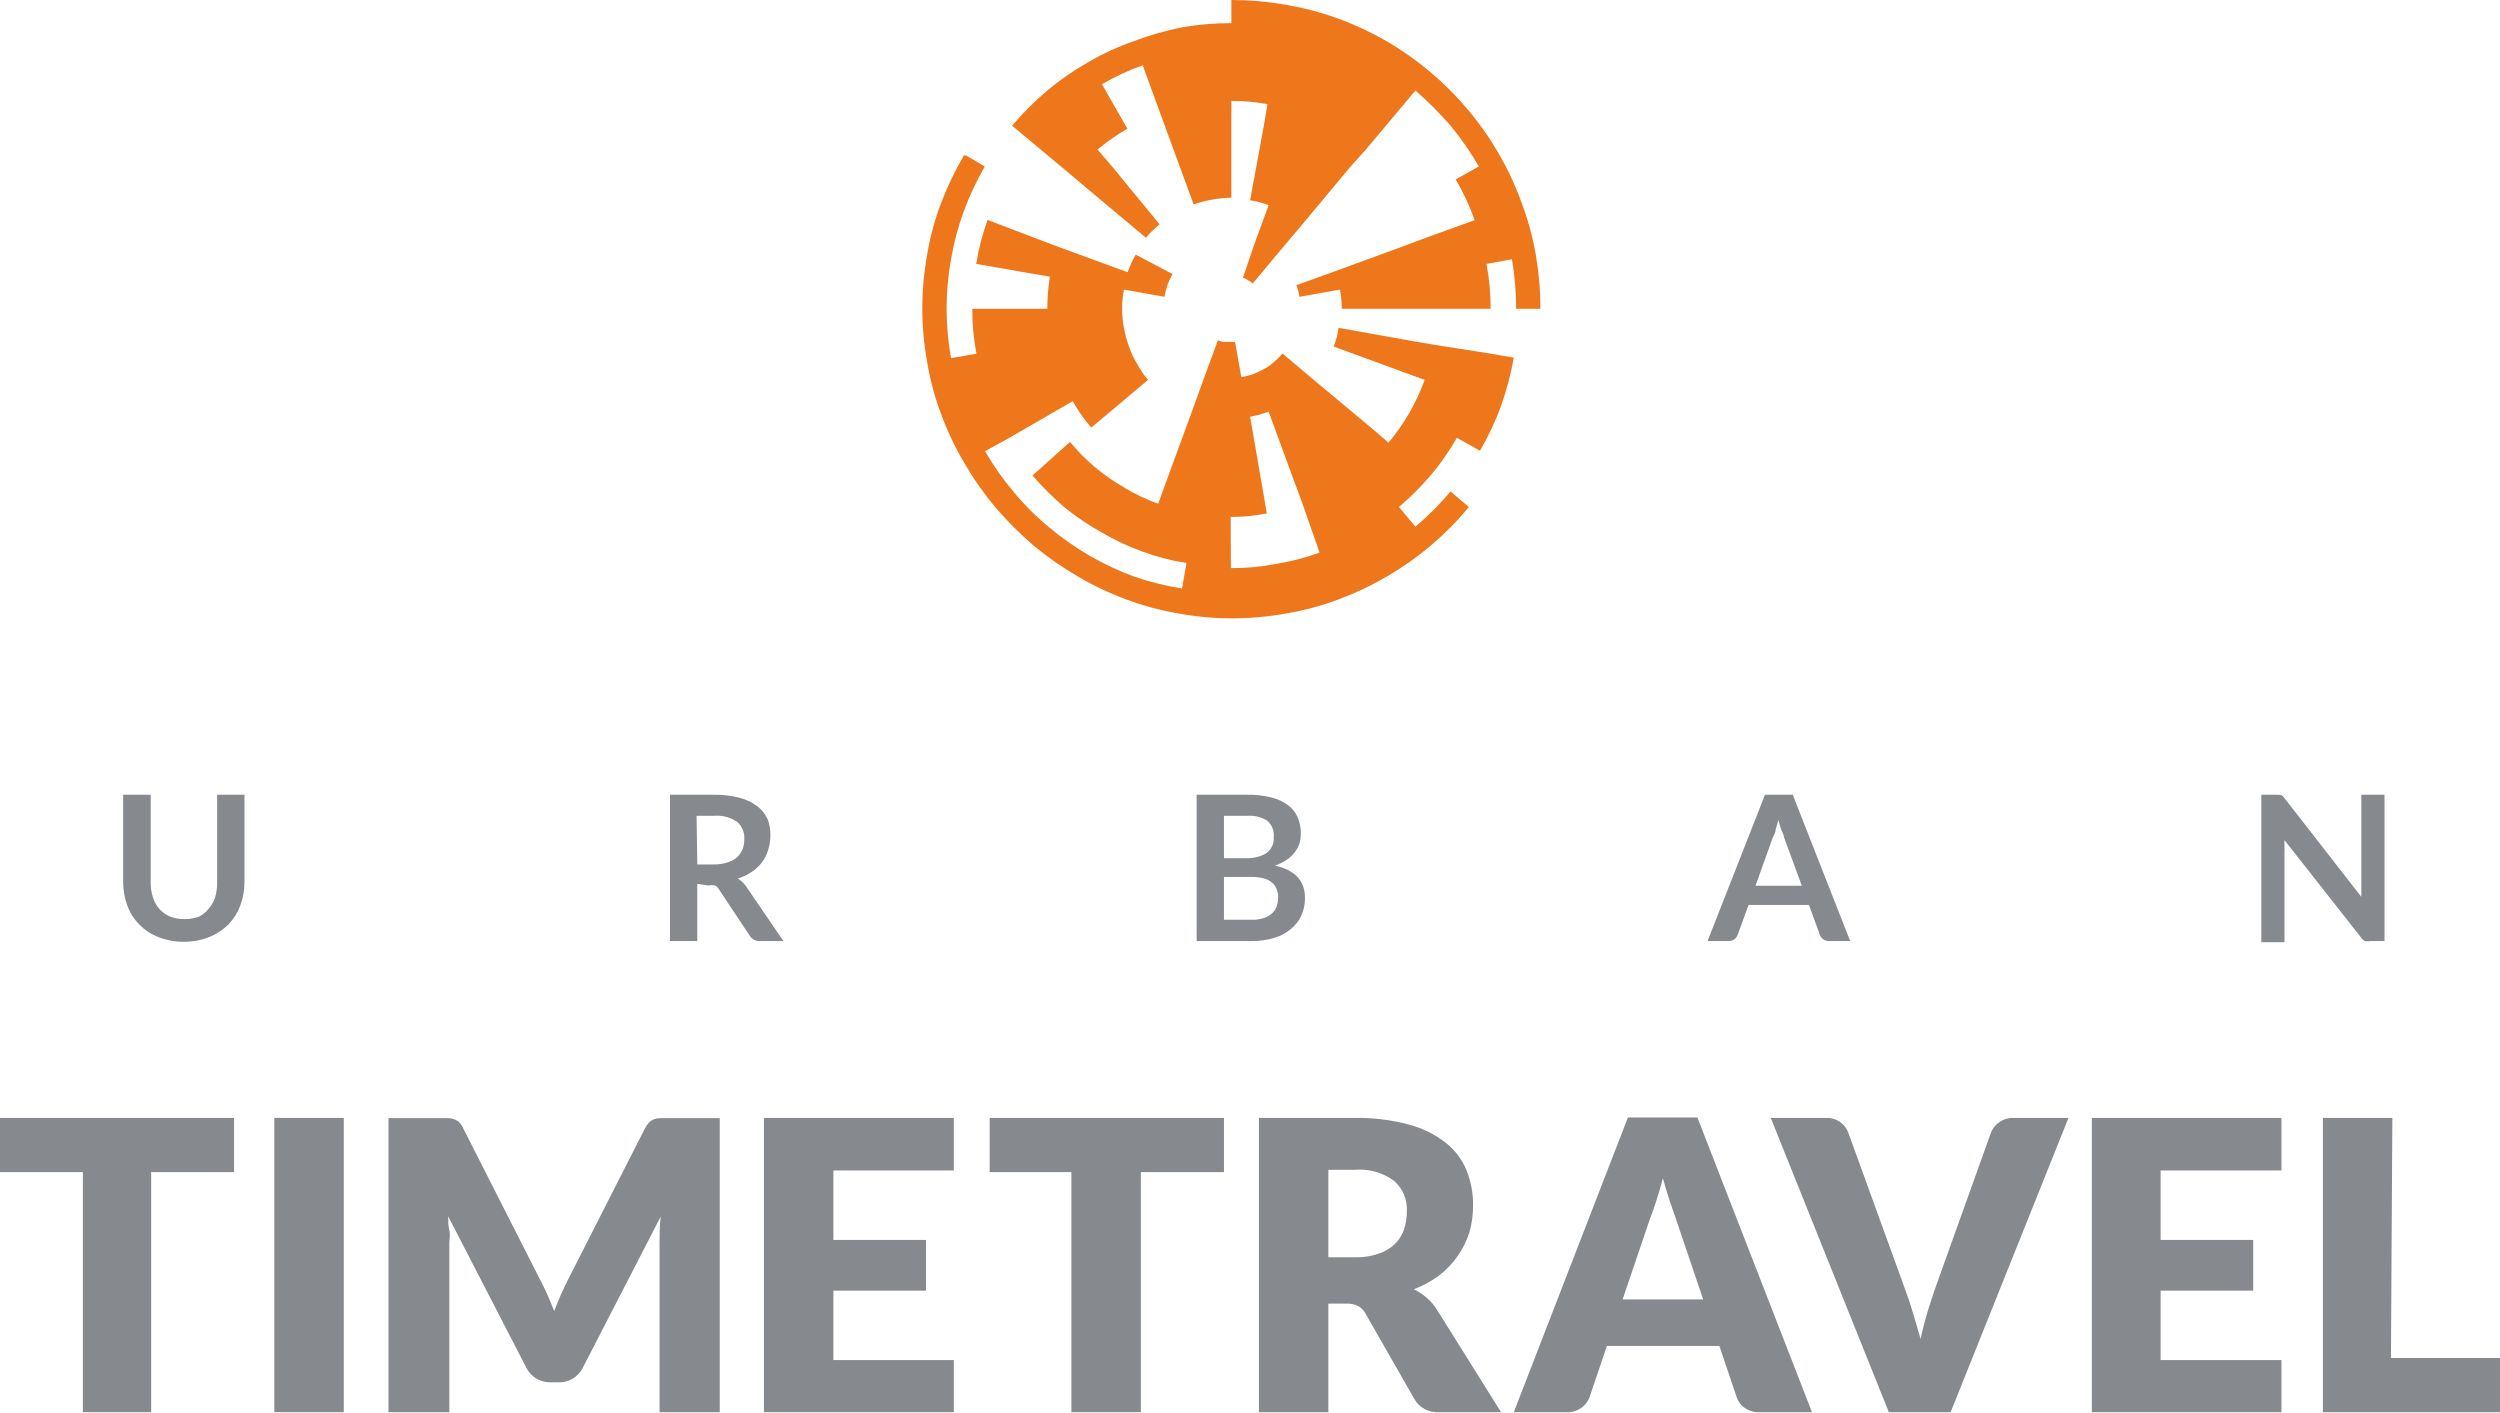
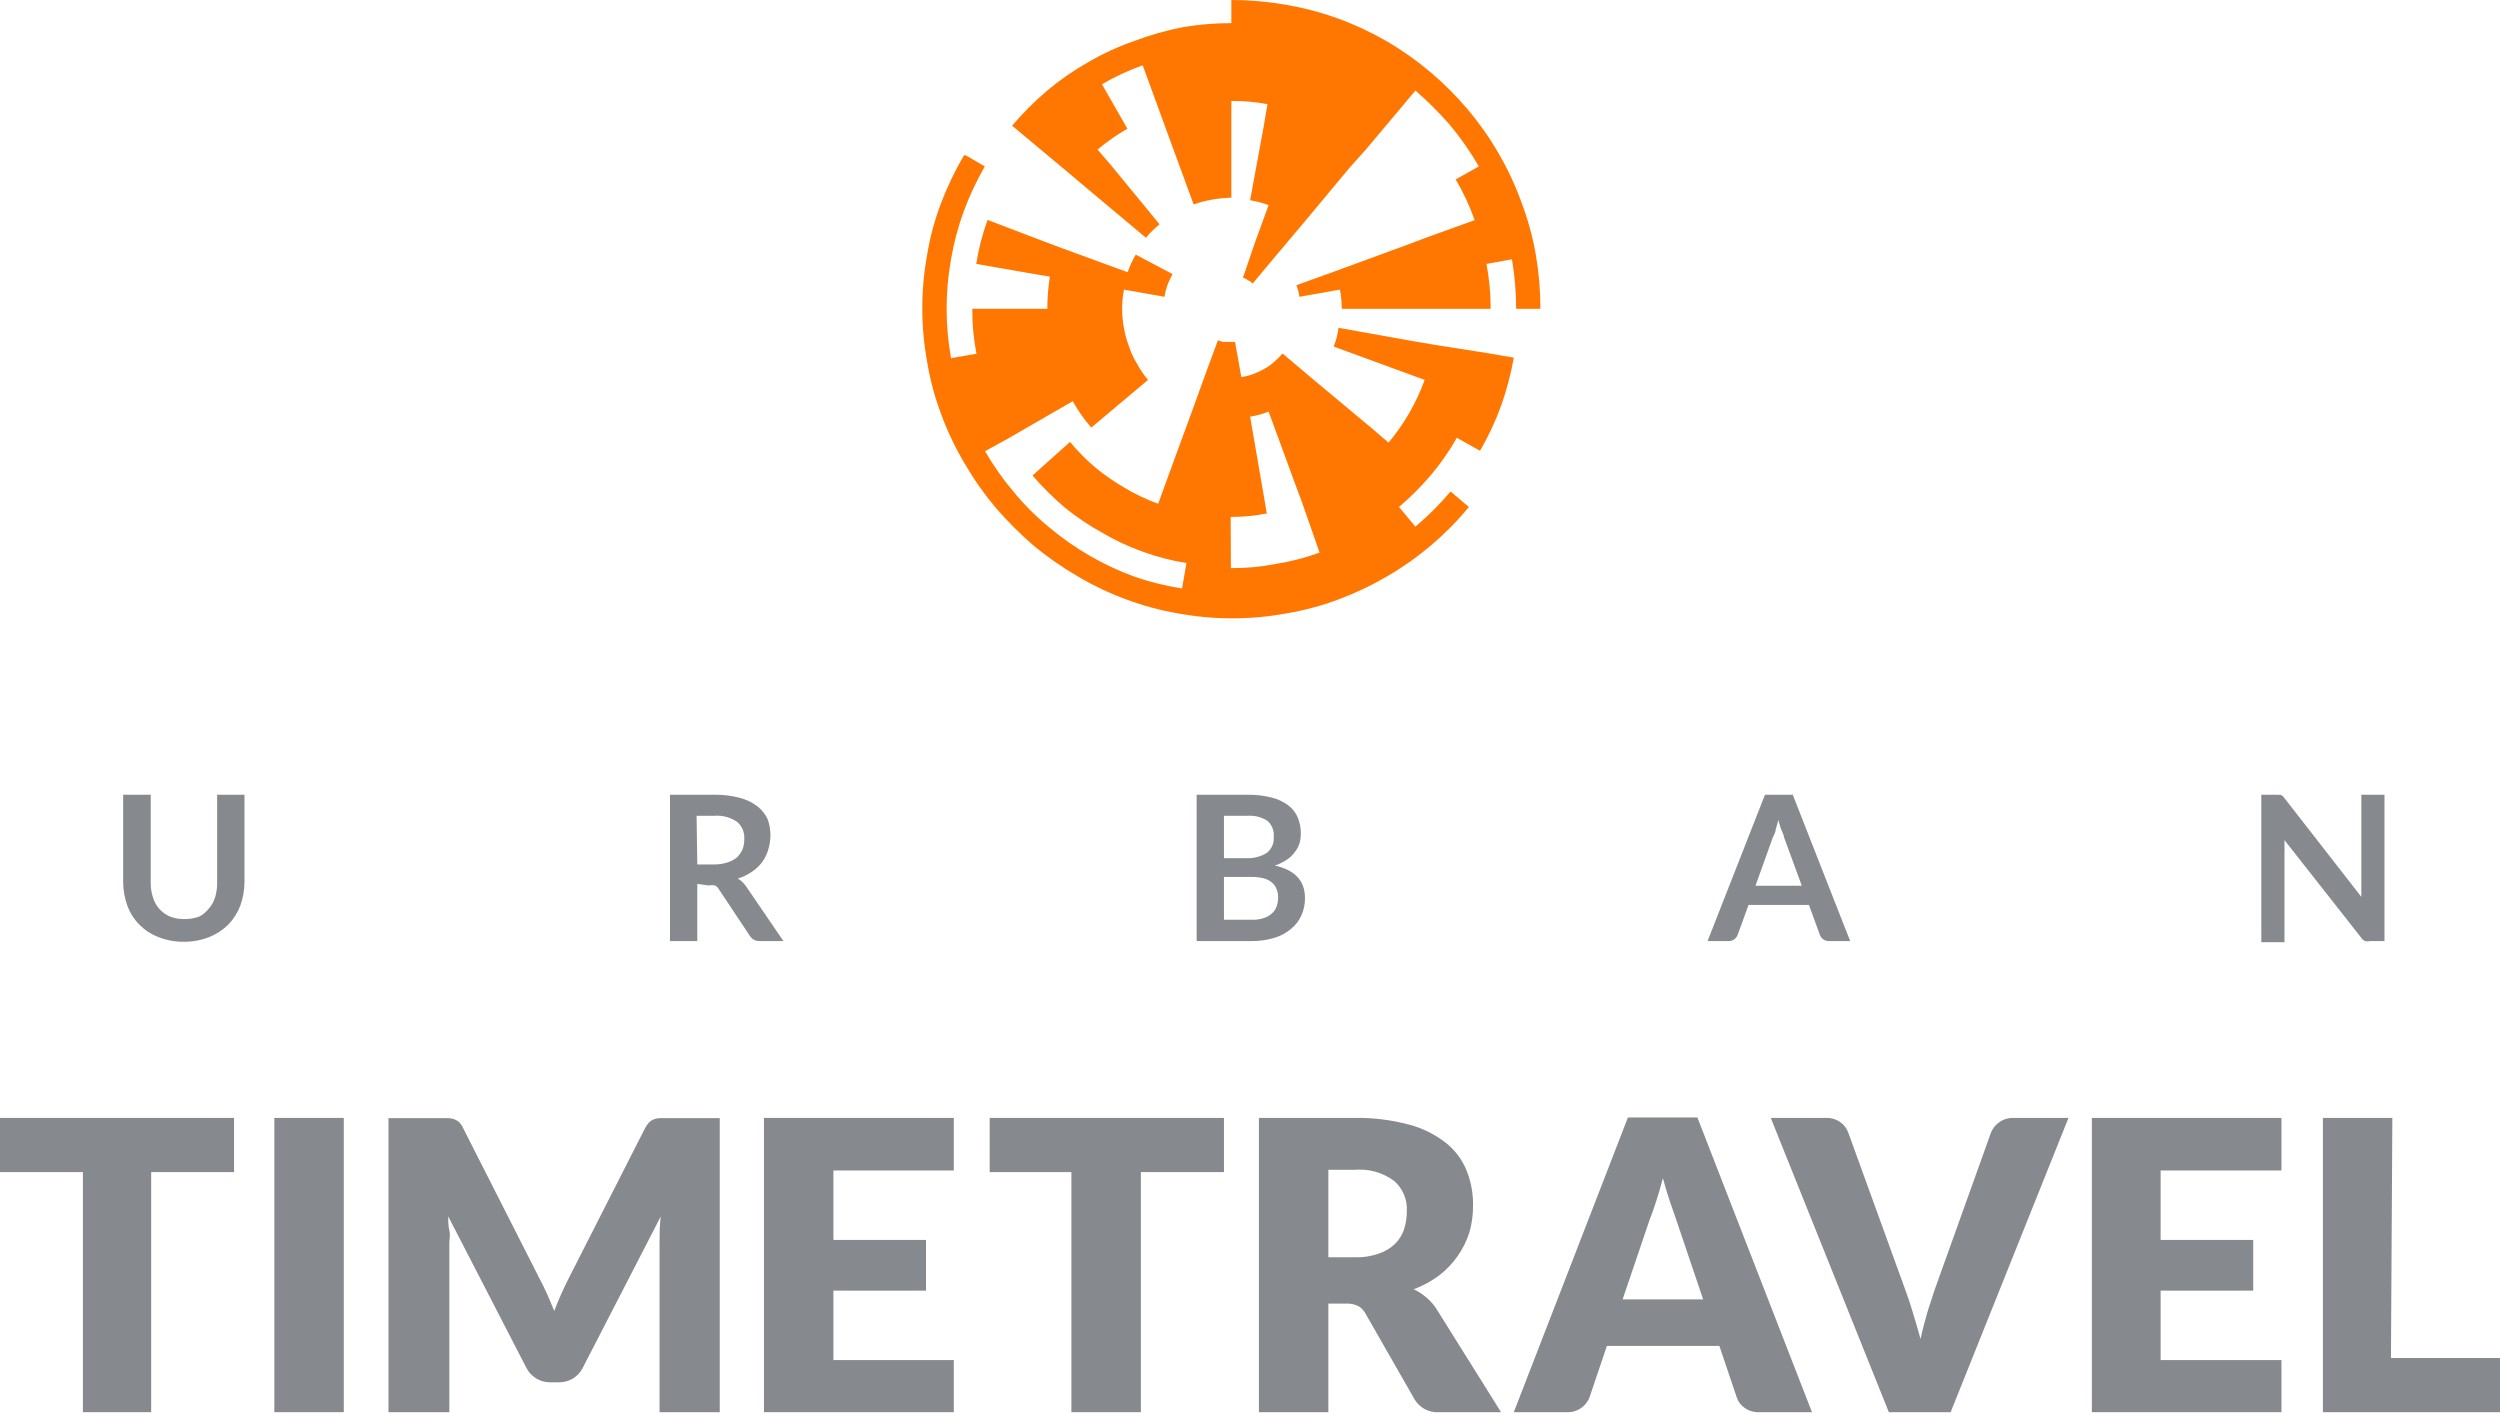
<svg xmlns="http://www.w3.org/2000/svg" viewBox="0 0 107.99 61.02">
  <defs>
-     <style>.cls-1{fill:#ee771b;}.cls-2{fill:#86898d;}</style>
+     <style>.cls-1{fill:#ff7700;}.cls-2{fill:#86898d;}</style>
  </defs>
  <g id="Ebene_2" data-name="Ebene 2">
    <g id="Ebene_1-2" data-name="Ebene 1">
      <path class="cls-1" d="M66.34,11a12.16,12.16,0,0,0-.62-2.26,13.1,13.1,0,0,0-2.31-4,13.37,13.37,0,0,0-1.64-1.64,13.1,13.1,0,0,0-4-2.31A13.21,13.21,0,0,0,55.51.2,13.71,13.71,0,0,0,53.19,0V1a12.5,12.5,0,0,0-2.13.18A13,13,0,0,0,49,1.77,11.13,11.13,0,0,0,47,2.69a11.48,11.48,0,0,0-1.76,1.22,12.84,12.84,0,0,0-1.52,1.52l.85.71,1.7,1.42.77.65,2.46,2.06a4,4,0,0,1,.59-.58L48.06,7.22l-.65-.76a8.77,8.77,0,0,1,1.29-.9L47.6,3.64a10.42,10.42,0,0,1,1.76-.82l.76,2.08.34.93,1.1,3a5.31,5.31,0,0,1,1.63-.29V4.36a8,8,0,0,1,1.56.14l-.17,1L54,8.65a4.28,4.28,0,0,1,.8.21l-.61,1.67L53.69,12a.51.51,0,0,1,.22.11.52.52,0,0,1,.2.14l1-1.2,1.14-1.35,2.06-2.47L59,6.46l1.42-1.69.72-.86a15.37,15.37,0,0,1,1.51,1.51,13,13,0,0,1,1.23,1.77l-1,.56a10.07,10.07,0,0,1,.82,1.76l-2.08.75-.93.35-3,1.1L56,12.32a2.17,2.17,0,0,1,.13.5l1.75-.31a4.58,4.58,0,0,1,.08.83h6.43a10.29,10.29,0,0,0-.18-1.94l1.1-.2a12.53,12.53,0,0,1,.18,2.14h1.05A13.62,13.62,0,0,0,66.34,11Z" />
      <path class="cls-1" d="M62,14.9l-1-.17-3.18-.57a3.22,3.22,0,0,1-.21.81l3,1.1.93.34a9,9,0,0,1-1.56,2.71l-.76-.65-2.47-2.06-1.35-1.14a3.23,3.23,0,0,1-.37.37,2.2,2.2,0,0,1-.43.3,3.38,3.38,0,0,1-.47.22,2.72,2.72,0,0,1-.51.13l-.27-1.52-.25,0-.25,0a1,1,0,0,1-.24-.07l-.54,1.46-.6,1.66-1.1,3-.34.94a8,8,0,0,1-1.42-.67,9.53,9.53,0,0,1-1.29-.89,8.87,8.87,0,0,1-1.1-1.11L44.6,20.54A13,13,0,0,0,46,21.93,11.12,11.12,0,0,0,47.59,23a10.21,10.21,0,0,0,1.77.83,10.09,10.09,0,0,0,1.89.49l-.19,1.1A12,12,0,0,1,49,24.91a12.32,12.32,0,0,1-3.69-2.14,11.06,11.06,0,0,1-1.53-1.53,12,12,0,0,1-1.23-1.75l1-.55,1.92-1.11.87-.5a6.49,6.49,0,0,0,.8,1.14l2.45-2.06a4,4,0,0,1-.47-.69,3.42,3.42,0,0,1-.35-.75,4.3,4.3,0,0,1-.22-.8,4.49,4.49,0,0,1-.08-.83,4.58,4.58,0,0,1,.08-.83l1.75.31a2.72,2.72,0,0,1,.13-.51,3.38,3.38,0,0,1,.22-.47L49.06,11a4,4,0,0,0-.35.76l-3-1.1-.93-.35L42.66,9.5a10,10,0,0,0-.49,1.9l2.18.38,1,.17a9,9,0,0,0-.11,1.39H42a9.59,9.59,0,0,0,.18,1.94l-1.1.19a12.09,12.09,0,0,1,0-4.27,11.89,11.89,0,0,1,.55-2.07,12.75,12.75,0,0,1,.91-1.94l-.82-.48-.08,0a13.72,13.72,0,0,0-1,2.09A11.41,11.41,0,0,0,40.05,11a12.92,12.92,0,0,0,0,4.64,11.92,11.92,0,0,0,.6,2.24,12.68,12.68,0,0,0,1,2.11A13.55,13.55,0,0,0,43,21.92a16.06,16.06,0,0,0,1.65,1.65,14.15,14.15,0,0,0,1.91,1.33,12.68,12.68,0,0,0,2.11,1,12.13,12.13,0,0,0,2.24.6,12.92,12.92,0,0,0,4.64,0,12.23,12.23,0,0,0,2.25-.6,13.48,13.48,0,0,0,2.11-1,13.09,13.09,0,0,0,3.54-3l-.06-.05-.73-.62a12.84,12.84,0,0,1-1.52,1.52l-.71-.85a12,12,0,0,0,1.38-1.38,10.53,10.53,0,0,0,1.12-1.61l1,.56a11.86,11.86,0,0,0,.91-1.94,13,13,0,0,0,.55-2.08l-1.1-.19Zm-8.84,7.43a8,8,0,0,0,1.56-.15l-.17-1L54,18a4.1,4.1,0,0,0,.8-.22l1.1,3,.35.94L57,23.87a10.09,10.09,0,0,1-1.89.49,9.53,9.53,0,0,1-1.94.18Z" />
      <path class="cls-2" d="M10.11,48.29v2.34H6.53V61H3.58V50.63H0V48.29Z" />
      <path class="cls-2" d="M14.85,61h-3V48.29h3Z" />
      <path class="cls-2" d="M23.63,55.89c.1.24.21.48.31.74.1-.26.2-.51.31-.75s.22-.48.34-.71l3.27-6.43a1.17,1.17,0,0,1,.18-.26.63.63,0,0,1,.2-.13.71.71,0,0,1,.26-.05h2.59V61h-2.6V53.7c0-.35,0-.74.05-1.15l-3.37,6.54a1.13,1.13,0,0,1-.43.46,1.1,1.1,0,0,1-.6.16h-.4a1.14,1.14,0,0,1-1-.62l-3.38-6.55c0,.2,0,.4.05.61s0,.38,0,.55V61H16.78V48.3h2.59a.71.71,0,0,1,.26.05.67.67,0,0,1,.21.13.9.9,0,0,1,.17.26l3.28,6.46C23.41,55.42,23.52,55.65,23.63,55.89Z" />
      <path class="cls-2" d="M41.2,48.29v2.27H36v3h4v2.19H36v3H41.2V61H33V48.29Z" />
      <path class="cls-2" d="M52.87,48.29v2.34H49.28V61h-3V50.63H42.75V48.29Z" />
      <path class="cls-2" d="M57.38,56.31V61h-3V48.29h4.13a8.5,8.5,0,0,1,2.36.29,4.39,4.39,0,0,1,1.59.79,2.92,2.92,0,0,1,.89,1.19,3.9,3.9,0,0,1,.28,1.51,4.08,4.08,0,0,1-.16,1.17,3.81,3.81,0,0,1-1.3,1.85,4.45,4.45,0,0,1-1.1.6,2.59,2.59,0,0,1,.56.37,2.14,2.14,0,0,1,.45.53L64.84,61H62.16a1.13,1.13,0,0,1-1.06-.56L59,56.77a.85.85,0,0,0-.32-.35,1.1,1.1,0,0,0-.53-.11Zm0-2h1.18a2.82,2.82,0,0,0,1-.16,1.87,1.87,0,0,0,.7-.42,1.59,1.59,0,0,0,.39-.63,2.52,2.52,0,0,0,.12-.79,1.61,1.61,0,0,0-.55-1.3,2.49,2.49,0,0,0-1.69-.48H57.38Z" />
      <path class="cls-2" d="M78.27,61H76a1,1,0,0,1-.63-.18.88.88,0,0,1-.35-.46l-.75-2.22H69.41l-.75,2.22a1,1,0,0,1-1,.64H65.39l4.93-12.73h3Zm-8.18-4.87h3.48L72.4,52.67q-.12-.33-.27-.78c-.1-.3-.2-.63-.3-1-.09.36-.19.69-.29,1s-.19.57-.28.79Z" />
      <path class="cls-2" d="M76.49,48.29h2.37a1,1,0,0,1,.63.18.94.94,0,0,1,.35.46l2.47,6.81c.11.3.22.62.33,1s.22.72.32,1.1c.08-.38.18-.75.28-1.1s.22-.67.32-1L86,48.93a1,1,0,0,1,.34-.44,1,1,0,0,1,.62-.2h2.39L84.26,61H81.59Z" />
      <path class="cls-2" d="M98.55,48.29v2.27H93.33v3h4v2.19h-4v3h5.22V61H90.36V48.29Z" />
      <path class="cls-2" d="M103.28,58.66H108V61h-7.66V48.29h3Z" />
      <path class="cls-2" d="M8,39.7a1.7,1.7,0,0,0,.61-.11A1.23,1.23,0,0,0,9,39.27a1.37,1.37,0,0,0,.29-.5,2.17,2.17,0,0,0,.09-.65V34.33h1.18v3.79a3,3,0,0,1-.18,1,2.39,2.39,0,0,1-.52.82,2.48,2.48,0,0,1-.83.54,2.9,2.9,0,0,1-1.09.2,2.86,2.86,0,0,1-1.09-.2,2.3,2.3,0,0,1-1.35-1.36,3,3,0,0,1-.18-1V34.33H6.51v3.78a2,2,0,0,0,.1.66,1.3,1.3,0,0,0,.28.5,1.36,1.36,0,0,0,.45.32A1.66,1.66,0,0,0,8,39.7Z" />
      <path class="cls-2" d="M30.12,38.18v2.47H28.94V34.33h1.93a4,4,0,0,1,1.11.14,2.11,2.11,0,0,1,.75.37,1.51,1.51,0,0,1,.44.57,2.11,2.11,0,0,1,0,1.34,1.72,1.72,0,0,1-.27.52,1.88,1.88,0,0,1-.44.4,2.15,2.15,0,0,1-.59.28,1.12,1.12,0,0,1,.38.37l1.59,2.33H32.82a.53.53,0,0,1-.26-.06.52.52,0,0,1-.18-.18l-1.33-2a.41.41,0,0,0-.16-.16.62.62,0,0,0-.27,0Zm0-.84h.73a1.68,1.68,0,0,0,.58-.09,1.14,1.14,0,0,0,.41-.22,1.21,1.21,0,0,0,.24-.35,1.27,1.27,0,0,0,.07-.44.9.9,0,0,0-.31-.74,1.54,1.54,0,0,0-1-.26h-.75Z" />
      <path class="cls-2" d="M51.69,40.65V34.33h2.18a4.07,4.07,0,0,1,1.06.12,2,2,0,0,1,.72.34,1.25,1.25,0,0,1,.41.53,1.71,1.71,0,0,1,.13.7,1.47,1.47,0,0,1-.06.42,1.19,1.19,0,0,1-.21.38,1.3,1.3,0,0,1-.34.32,2.2,2.2,0,0,1-.51.25c.87.19,1.3.66,1.3,1.4a1.78,1.78,0,0,1-.15.74,1.53,1.53,0,0,1-.45.59,1.91,1.91,0,0,1-.72.39,3.22,3.22,0,0,1-1,.14Zm1.18-3.58h.93a1.6,1.6,0,0,0,.91-.22.79.79,0,0,0,.31-.7.82.82,0,0,0-.28-.7,1.43,1.43,0,0,0-.87-.21h-1Zm0,.81v1.85h1.19a1.49,1.49,0,0,0,.55-.08.93.93,0,0,0,.35-.21.73.73,0,0,0,.19-.3,1.15,1.15,0,0,0,.06-.37.87.87,0,0,0-.07-.37.63.63,0,0,0-.2-.28.87.87,0,0,0-.36-.18,2,2,0,0,0-.53-.06Z" />
      <path class="cls-2" d="M79.92,40.65H79a.41.41,0,0,1-.25-.08.45.45,0,0,1-.14-.19l-.47-1.29H75.53l-.47,1.29a.41.41,0,0,1-.14.19.39.39,0,0,1-.25.08h-.91l2.48-6.32h1.2Zm-4.09-2.39h2l-.77-2.1c0-.09-.07-.2-.12-.33s-.08-.26-.12-.41q-.06.22-.12.42c0,.12-.08.24-.12.33Z" />
      <path class="cls-2" d="M98.43,34.34a.17.17,0,0,1,.1,0l.08.05.08.1L102,38.74l0-.29V34.33h1v6.32h-.6a.57.57,0,0,1-.24,0,.39.39,0,0,1-.17-.15l-3.31-4.21c0,.1,0,.19,0,.28a2.18,2.18,0,0,1,0,.25v3.88h-1V34.33h.75Z" />
    </g>
  </g>
</svg>
